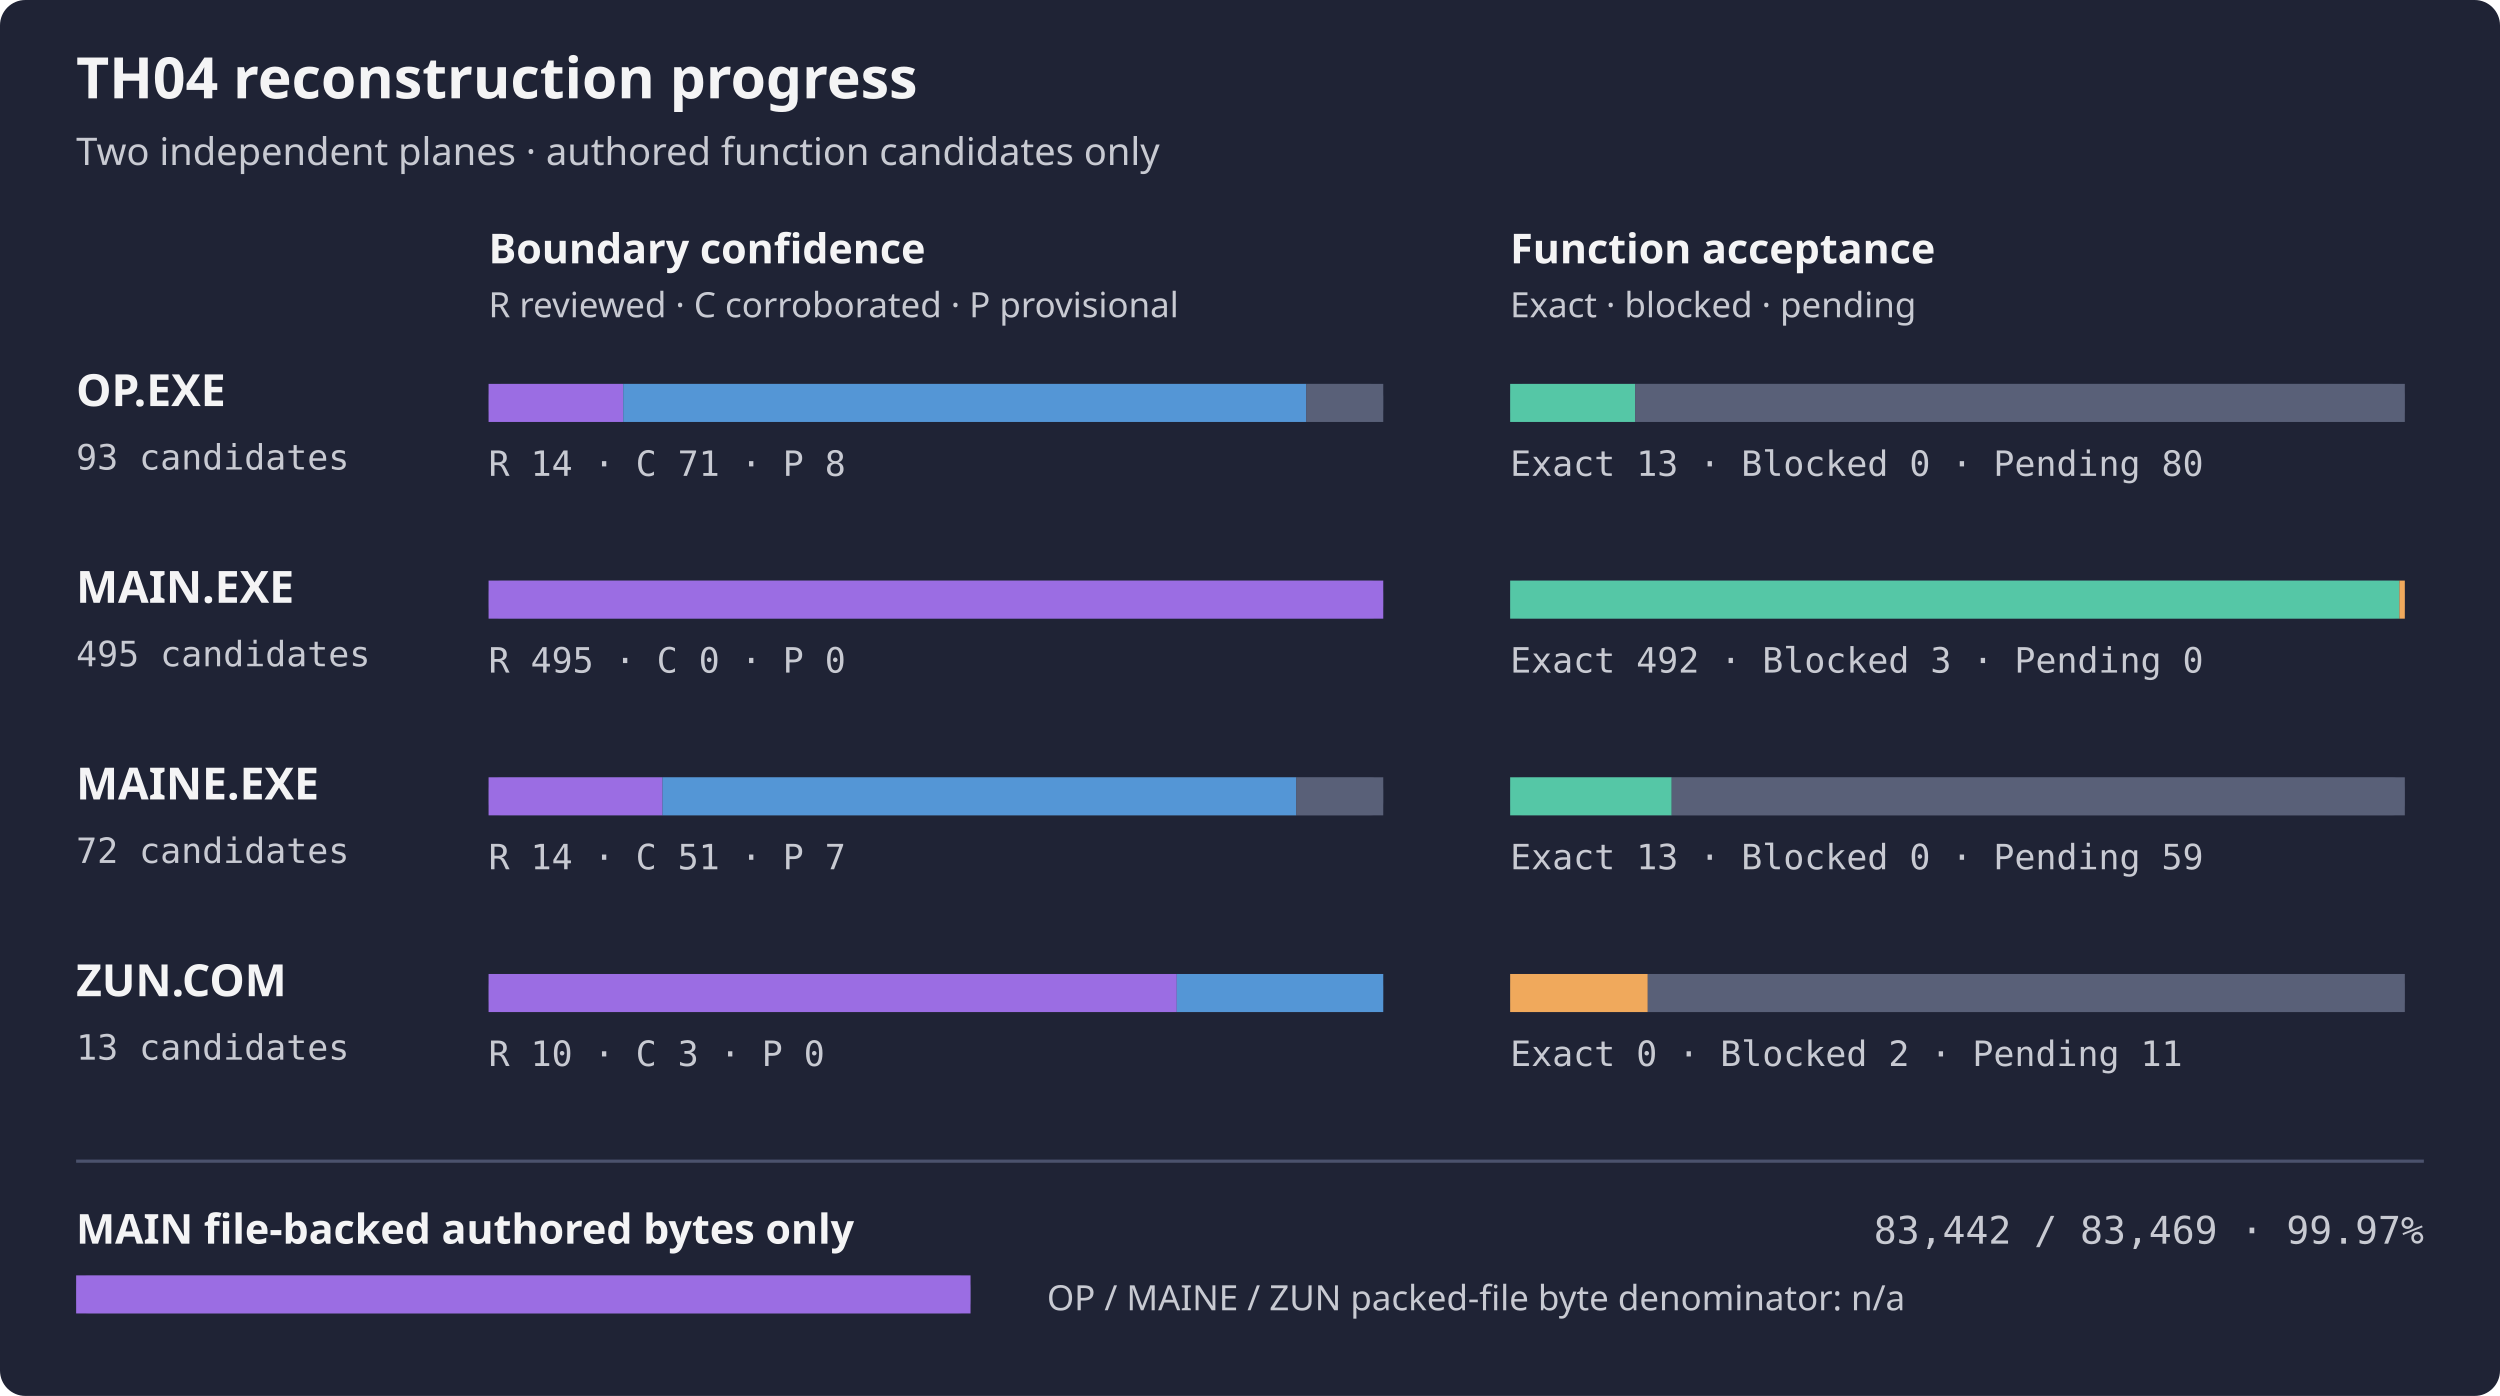
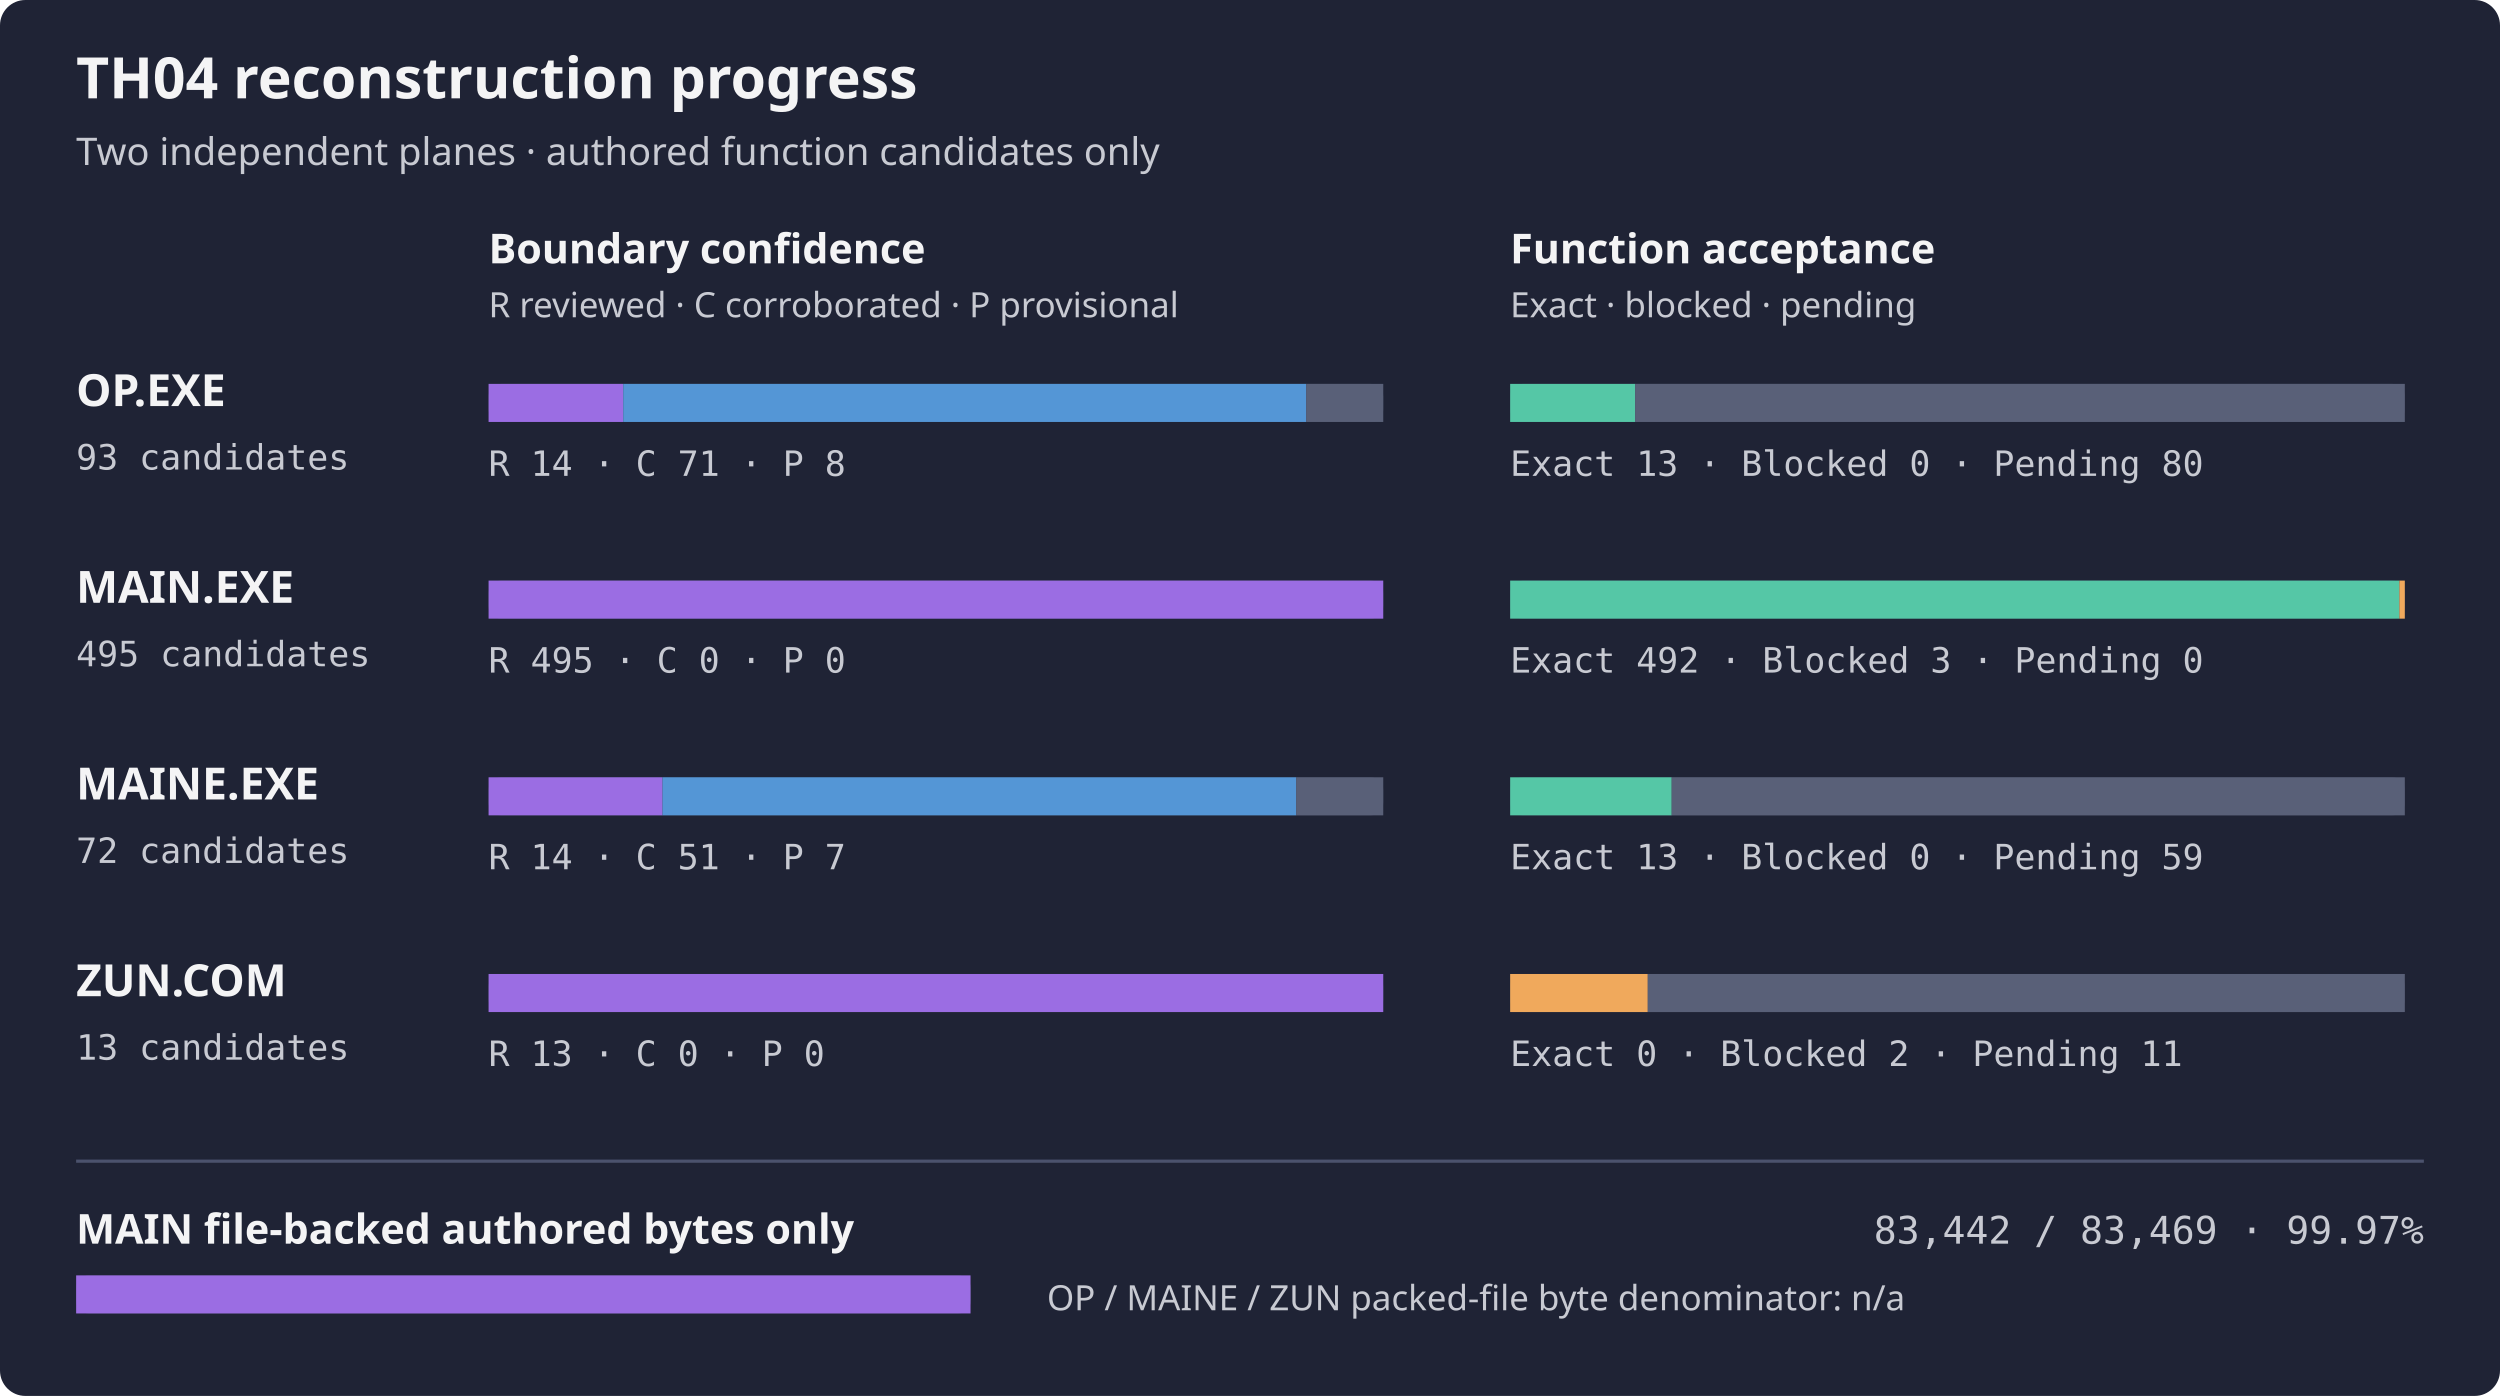
<svg xmlns="http://www.w3.org/2000/svg" width="788" height="440" role="img" aria-label="TH04 per-artifact reconstruction progress">
  <rect width="788" height="440" rx="8" fill="#1f2335" />
  <text x="24" y="31" fill="#f4f4f5" font-family="sans-serif" font-size="18" font-weight="600">TH04 reconstruction progress</text>
  <text x="24" y="52" fill="#c8cad2" font-family="sans-serif" font-size="12">Two independent planes · authored function candidates only</text>
  <text x="154" y="83" fill="#f4f4f5" font-family="sans-serif" font-size="13" font-weight="600">Boundary confidence</text>
  <text x="476" y="83" fill="#f4f4f5" font-family="sans-serif" font-size="13" font-weight="600">Function acceptance</text>
  <text x="154" y="100" fill="#c8cad2" font-family="sans-serif" font-size="11">R reviewed · C corroborated · P provisional</text>
  <text x="476" y="100" fill="#c8cad2" font-family="sans-serif" font-size="11">Exact · blocked · pending</text>
  <text x="24" y="128" fill="#f4f4f5" font-family="sans-serif" font-size="14" font-weight="600">OP.EXE</text>
  <text x="24" y="148" fill="#c8cad2" font-family="monospace" font-size="11">93 candidates</text>
  <rect x="154" y="121" width="282" height="12" rx="4" fill="#353b52" />
  <rect x="154.00" y="121" width="42.45" height="12" fill="#9b6de3" />
  <rect x="196.45" y="121" width="215.29" height="12" fill="#5496d6" />
  <rect x="411.74" y="121" width="24.26" height="12" fill="#596078" />
  <rect x="476" y="121" width="282" height="12" rx="4" fill="#353b52" />
  <rect x="476.00" y="121" width="39.42" height="12" fill="#55c7a6" />
  <rect x="515.42" y="121" width="242.58" height="12" fill="#596078" />
  <text x="154" y="150" fill="#c8cad2" font-family="monospace" font-size="11">R 14 · C 71 · P 8</text>
  <text x="476" y="150" fill="#c8cad2" font-family="monospace" font-size="11">Exact 13 · Blocked 0 · Pending 80</text>
  <text x="24" y="190" fill="#f4f4f5" font-family="sans-serif" font-size="14" font-weight="600">MAIN.EXE</text>
  <text x="24" y="210" fill="#c8cad2" font-family="monospace" font-size="11">495 candidates</text>
  <rect x="154" y="183" width="282" height="12" rx="4" fill="#353b52" />
  <rect x="154.00" y="183" width="282.00" height="12" fill="#9b6de3" />
  <rect x="476" y="183" width="282" height="12" rx="4" fill="#353b52" />
  <rect x="476.00" y="183" width="280.29" height="12" fill="#55c7a6" />
  <rect x="756.29" y="183" width="1.71" height="12" fill="#f0a95c" />
  <text x="154" y="212" fill="#c8cad2" font-family="monospace" font-size="11">R 495 · C 0 · P 0</text>
  <text x="476" y="212" fill="#c8cad2" font-family="monospace" font-size="11">Exact 492 · Blocked 3 · Pending 0</text>
  <text x="24" y="252" fill="#f4f4f5" font-family="sans-serif" font-size="14" font-weight="600">MAINE.EXE</text>
  <text x="24" y="272" fill="#c8cad2" font-family="monospace" font-size="11">72 candidates</text>
  <rect x="154" y="245" width="282" height="12" rx="4" fill="#353b52" />
  <rect x="154.00" y="245" width="54.83" height="12" fill="#9b6de3" />
  <rect x="208.83" y="245" width="199.75" height="12" fill="#5496d6" />
  <rect x="408.58" y="245" width="27.42" height="12" fill="#596078" />
  <rect x="476" y="245" width="282" height="12" rx="4" fill="#353b52" />
  <rect x="476.00" y="245" width="50.92" height="12" fill="#55c7a6" />
  <rect x="526.92" y="245" width="231.08" height="12" fill="#596078" />
  <text x="154" y="274" fill="#c8cad2" font-family="monospace" font-size="11">R 14 · C 51 · P 7</text>
  <text x="476" y="274" fill="#c8cad2" font-family="monospace" font-size="11">Exact 13 · Blocked 0 · Pending 59</text>
  <text x="24" y="314" fill="#f4f4f5" font-family="sans-serif" font-size="14" font-weight="600">ZUN.COM</text>
  <text x="24" y="334" fill="#c8cad2" font-family="monospace" font-size="11">13 candidates</text>
  <rect x="154" y="307" width="282" height="12" rx="4" fill="#353b52" />
-   <rect x="154.00" y="307" width="216.92" height="12" fill="#9b6de3" />
-   <rect x="370.92" y="307" width="65.08" height="12" fill="#5496d6" />
+   <rect x="154.00" y="307" width="282.00" height="12" fill="#9b6de3" />
  <rect x="476" y="307" width="282" height="12" rx="4" fill="#353b52" />
  <rect x="476.00" y="307" width="43.38" height="12" fill="#f0a95c" />
  <rect x="519.38" y="307" width="238.62" height="12" fill="#596078" />
-   <text x="154" y="336" fill="#c8cad2" font-family="monospace" font-size="11">R 10 · C 3 · P 0</text>
+   <text x="154" y="336" fill="#c8cad2" font-family="monospace" font-size="11">R 13 · C 0 · P 0</text>
  <text x="476" y="336" fill="#c8cad2" font-family="monospace" font-size="11">Exact 0 · Blocked 2 · Pending 11</text>
  <path d="M24 366 H764" stroke="#4b526d" />
  <text x="24" y="392" fill="#f4f4f5" font-family="sans-serif" font-size="13" font-weight="600">MAIN file-backed authored bytes only</text>
  <text x="764" y="392" fill="#c8cad2" text-anchor="end" font-family="monospace" font-size="12">83,442 / 83,469 · 99.97%</text>
  <rect x="24" y="402" width="282" height="12" rx="4" fill="#353b52" />
  <rect x="24" y="402" width="281.91" height="12" fill="#9b6de3" />
  <text x="330" y="413" fill="#c8cad2" font-family="sans-serif" font-size="11">OP / MAINE / ZUN packed-file byte denominator: n/a</text>
</svg>
